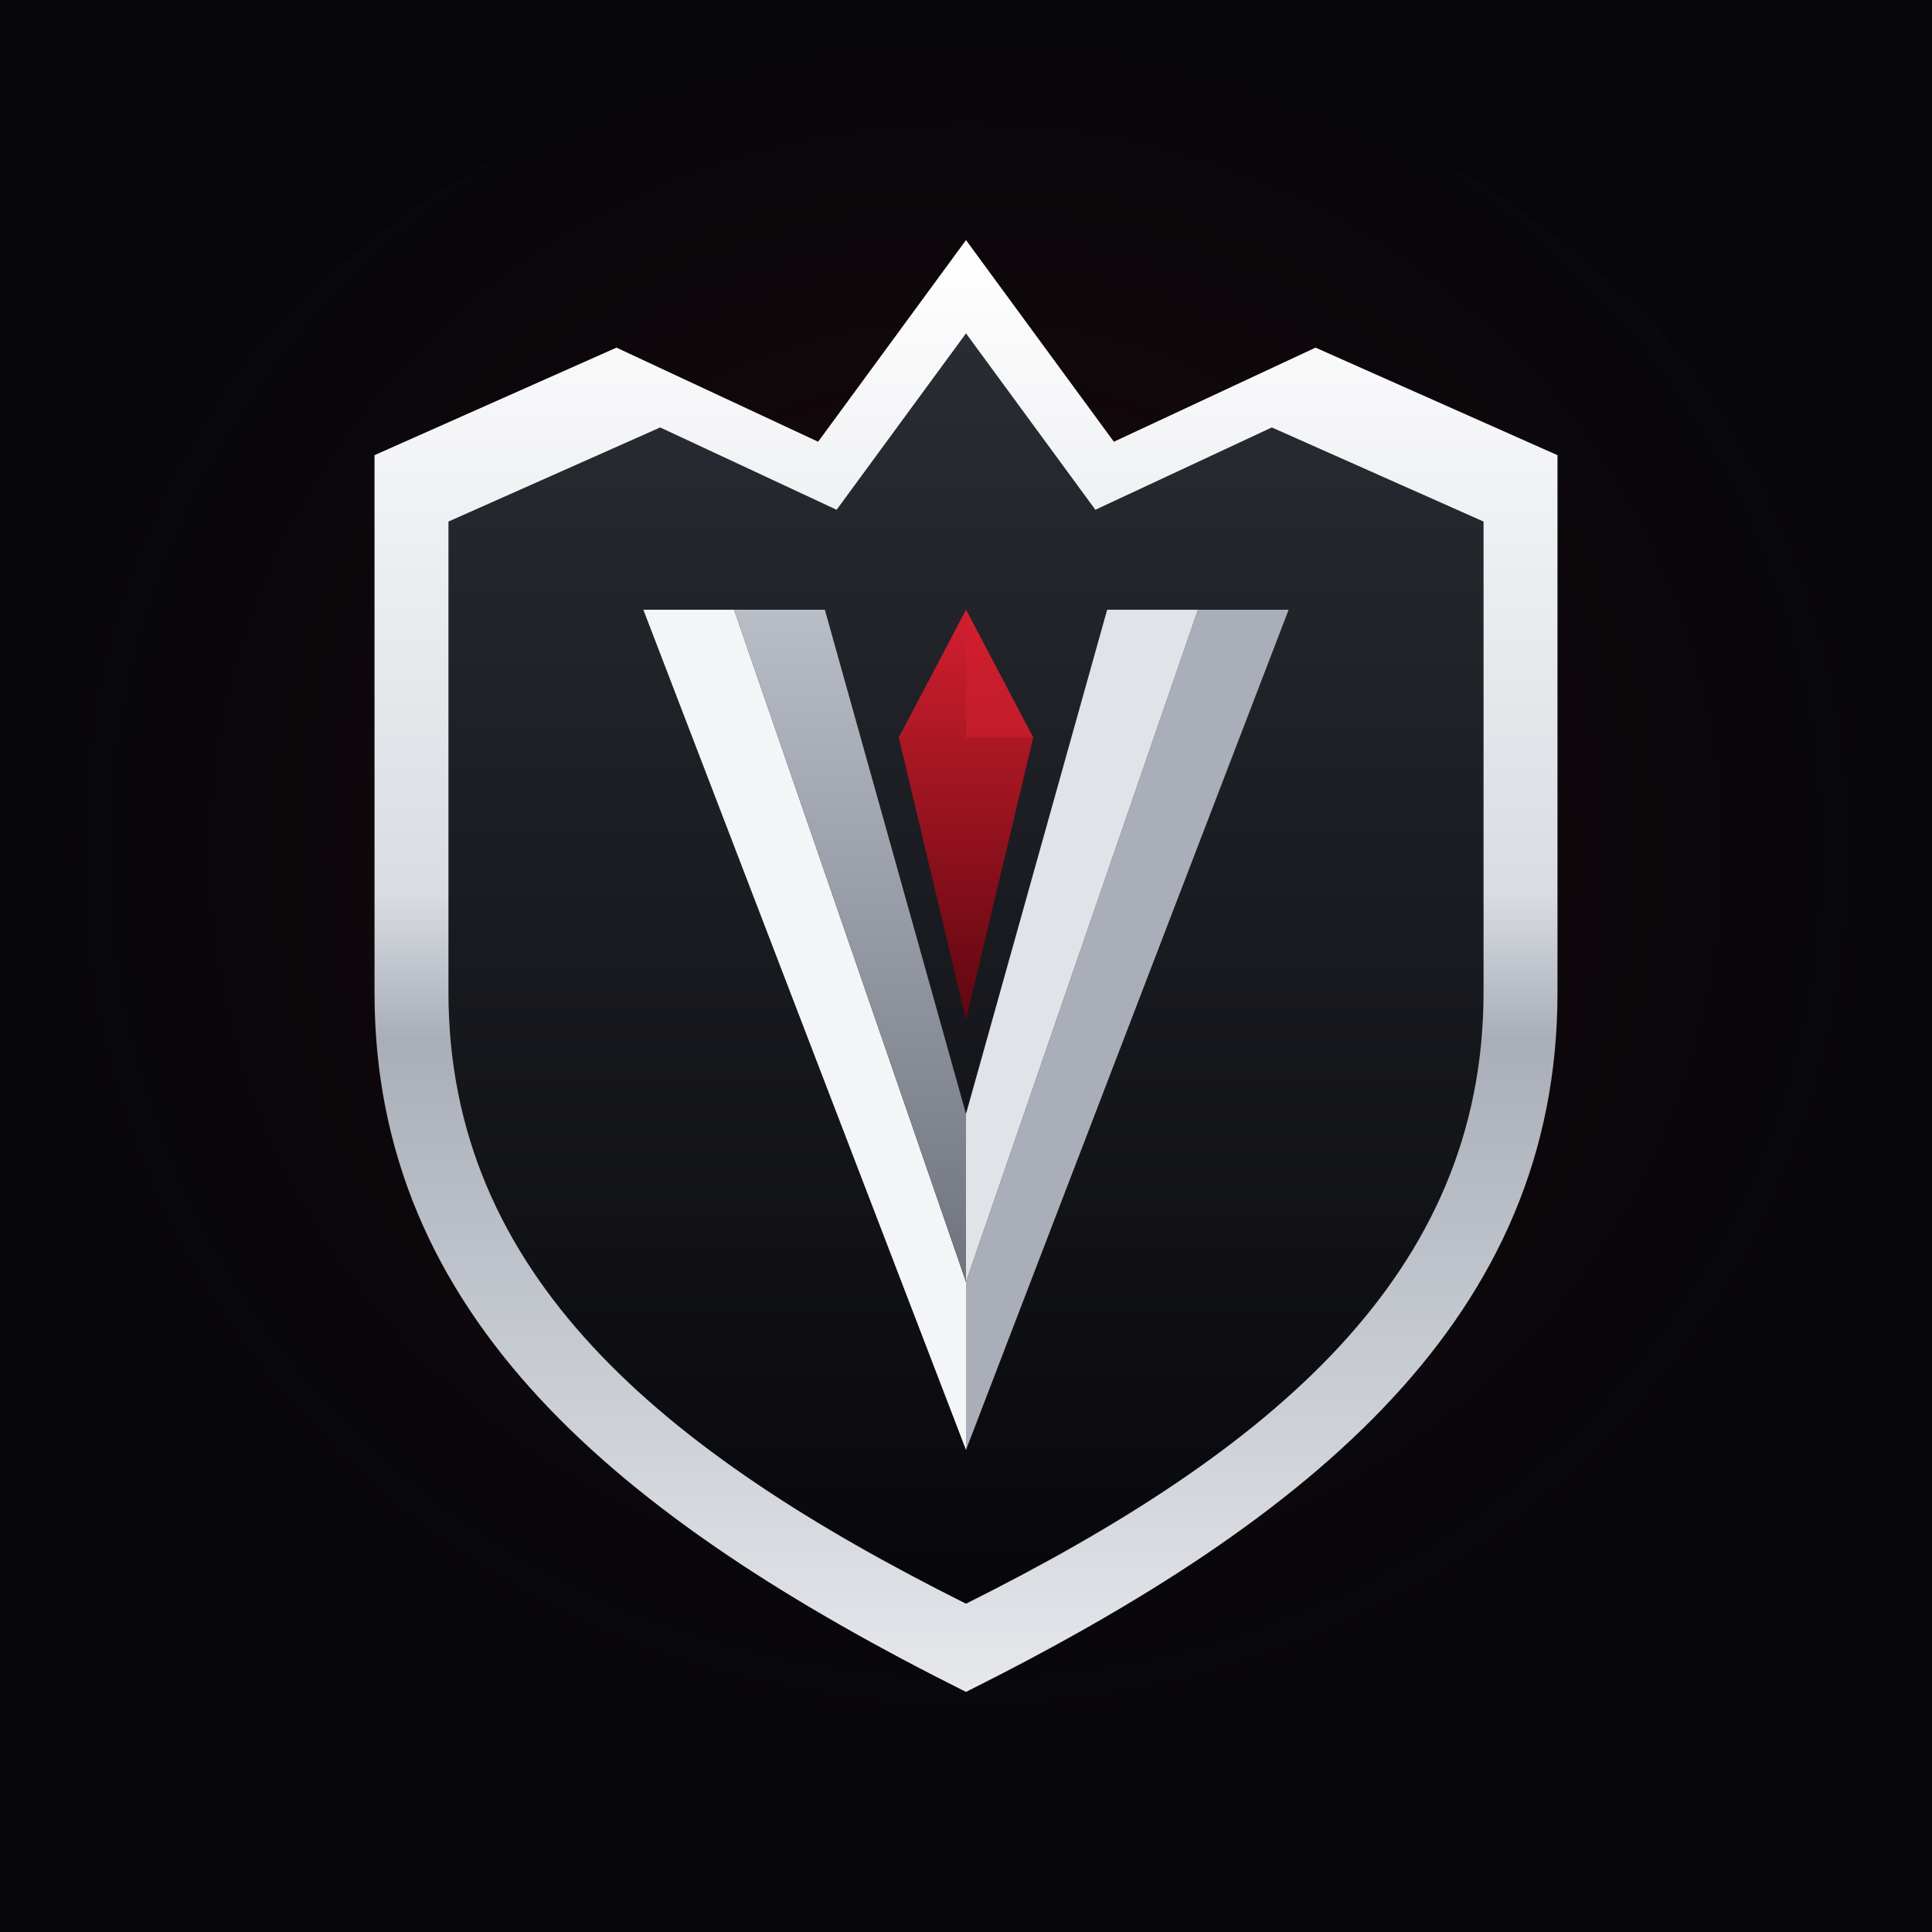
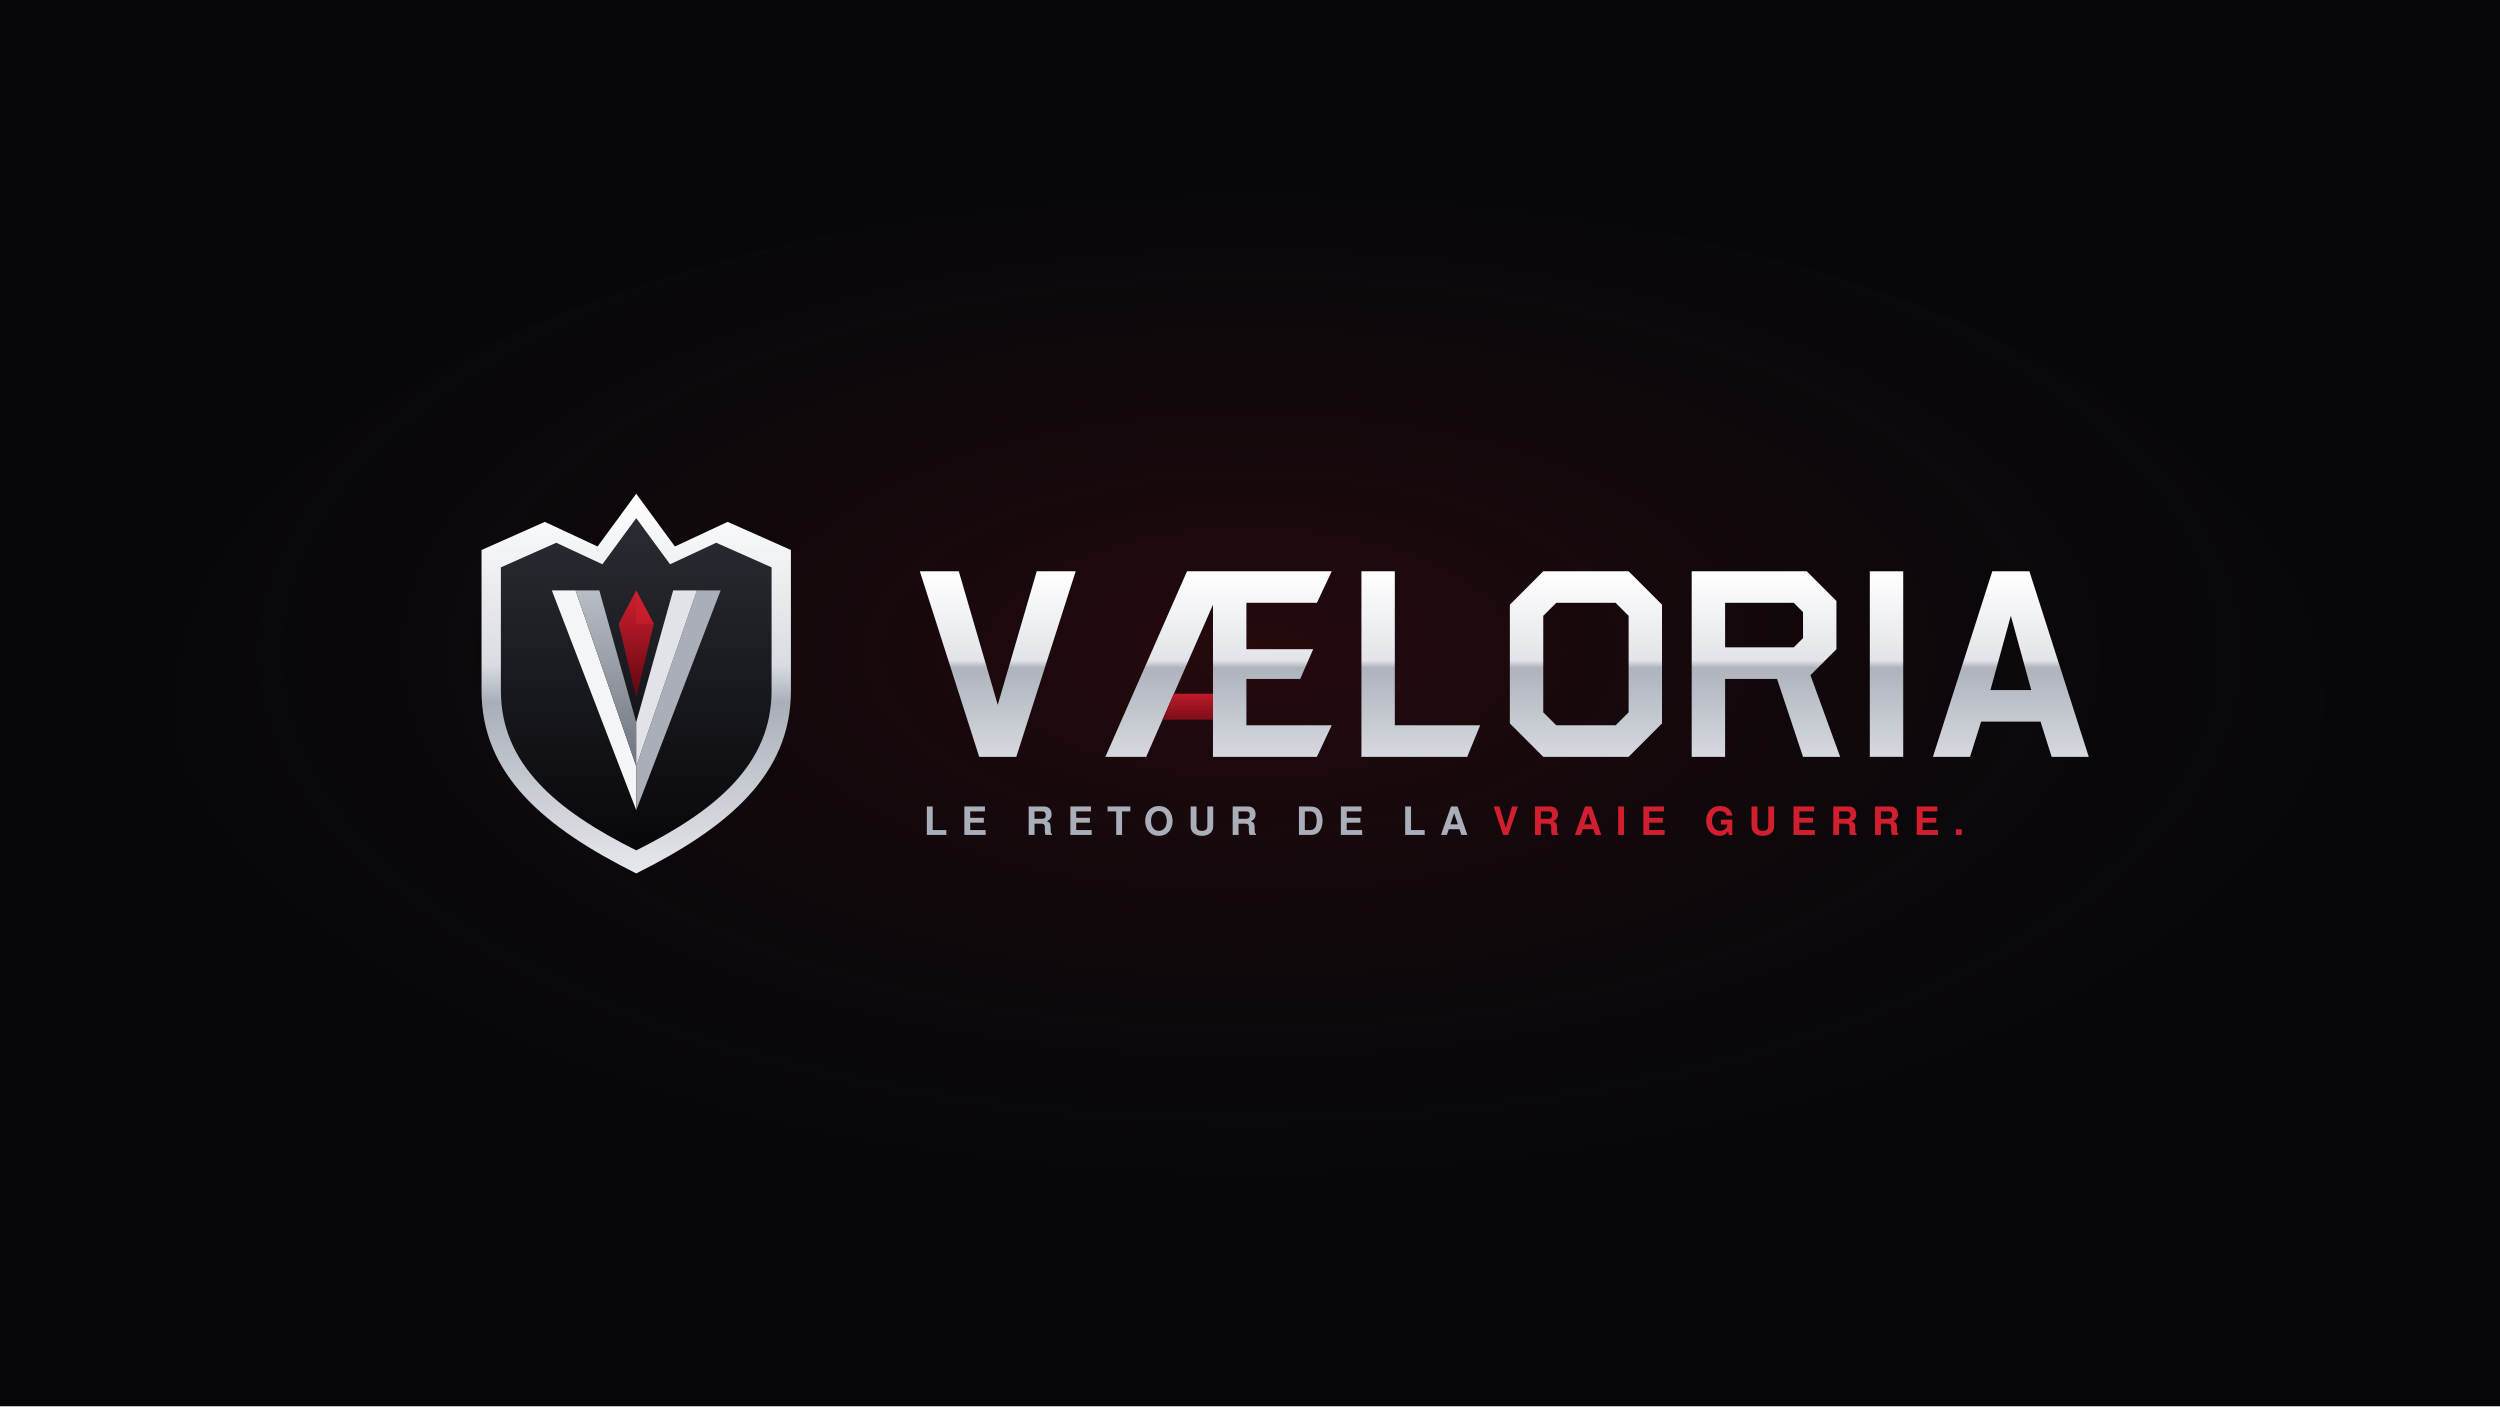
- <svg xmlns="http://www.w3.org/2000/svg" viewBox="0 0 512 512" width="512" height="512">
+ <svg xmlns="http://www.w3.org/2000/svg" viewBox="0 0 2560 1440" width="2560" height="1440">
  <defs>
    <linearGradient id="silver" x1="0" y1="0" x2="0" y2="1">
      <stop offset="0" stop-color="#FFFFFF" />
      <stop offset="0.45" stop-color="#D9DCE2" />
      <stop offset="0.55" stop-color="#A9AEB8" />
      <stop offset="1" stop-color="#E6E8EC" />
    </linearGradient>
    <linearGradient id="silverText" gradientUnits="userSpaceOnUse" x1="0" y1="0" x2="0" y2="100">
      <stop offset="0" stop-color="#FFFFFF" />
      <stop offset="0.48" stop-color="#E2E4E9" />
      <stop offset="0.52" stop-color="#AEB3BC" />
      <stop offset="1" stop-color="#D6D9DF" />
    </linearGradient>
    <linearGradient id="rubyText" gradientUnits="userSpaceOnUse" x1="0" y1="62" x2="0" y2="86">
      <stop offset="0" stop-color="#D21F2F" />
      <stop offset="1" stop-color="#5E0710" />
    </linearGradient>
    <linearGradient id="silverDark" x1="0" y1="0" x2="0" y2="1">
      <stop offset="0" stop-color="#B9BDC6" />
      <stop offset="1" stop-color="#6E737E" />
    </linearGradient>
    <linearGradient id="core" x1="0" y1="0" x2="0" y2="1">
      <stop offset="0" stop-color="#2A2C33" />
      <stop offset="1" stop-color="#07070A" />
    </linearGradient>
    <linearGradient id="ruby" x1="0" y1="0" x2="0" y2="1">
      <stop offset="0" stop-color="#D21F2F" />
      <stop offset="1" stop-color="#5E0710" />
    </linearGradient>
    <radialGradient id="glow" cx="0.5" cy="0.45" r="0.6">
      <stop offset="0" stop-color="#2A0A0E" stop-opacity="0.9" />
      <stop offset="1" stop-color="#07070A" stop-opacity="0" />
    </radialGradient>
  </defs>
-   <rect width="512" height="512" fill="#07070A" />
-   <ellipse cx="256" cy="250" rx="250" ry="240" fill="url(#glow)" />
-   <g transform="translate(28 28) scale(0.890625)">
+   <rect width="2560" height="1440" fill="#07070A" />
+   <ellipse cx="1280.0" cy="720.0" rx="1100" ry="520" fill="url(#glow)" />
+   <g transform="translate(421.1 469.6) scale(0.9)">
    <g>
      <path d="M256 40 L300 100 L360 72 L432 104 L432 264 C432 360 360 420 256 472 C152 420 80 360 80 264 L80 104 L152 72 L212 100 Z" fill="url(#silver)" />
      <path d="M256 40 L300 100 L360 72 L432 104 L432 264 C432 360 360 420 256 472 C152 420 80 360 80 264 L80 104 L152 72 L212 100 Z" transform="translate(256 262) scale(0.875) translate(-256 -262)" fill="url(#core)" />
      <polygon points="160,150 187,150 256,350 256,400" fill="#F4F5F7" />
      <polygon points="187,150 214,150 256,300 256,350" fill="url(#silverDark)" />
      <polygon points="352,150 325,150 256,350 256,400" fill="#A9AEB8" />
      <polygon points="325,150 298,150 256,300 256,350" fill="#E1E3E8" />
      <polygon points="256,150 276,188 256,272 236,188" fill="url(#ruby)" />
      <polygon points="256,150 276,188 256,188" fill="#D21F2F" opacity="0.55" />
    </g>
  </g>
+   <g transform="translate(941.9 585.0) scale(1.9)">
+     <g transform="translate(0 0)">
+       <polygon points="0,0 21,0 42,72 63,0 84,0 52,100 32,100" fill="url(#silverText)" />
+     </g>
+     <g transform="translate(100 0)">
+       <polygon points="44,0 122,0 114,17 76,17 76,42 112,42 105,58 76,58 76,83 122,83 114,100 58,100 58,18 22,100 0,100" fill="url(#silverText)" />
+       <polygon points="36.9,66 58,66 58,80 30.8,80" fill="url(#rubyText)" />
+     </g>
+     <g transform="translate(238 0)">
+       <polygon points="0,0 18,0 18,83 64,83 57,100 0,100" fill="url(#silverText)" />
+     </g>
+     <g transform="translate(318 0)">
+       <path d="M18 0 L64 0 L82 18 L82 82 L64 100 L18 100 L0 82 L0 18 Z M25 17 L57 17 L64 24 L64 76 L57 83 L25 83 L18 76 L18 24 Z" fill="url(#silverText)" fill-rule="evenodd" />
+     </g>
+     <g transform="translate(416 0)">
+       <path d="M0 0 L62 0 L78 16 L78 42 L64 56 L80 100 L60 100 L46 58 L18 58 L18 100 L0 100 Z M18 17 L55 17 L60 22 L60 36 L55 41 L18 41 Z" fill="url(#silverText)" fill-rule="evenodd" />
+     </g>
+     <g transform="translate(512 0)">
+       <polygon points="0,0 18,0 18,100 0,100" fill="url(#silverText)" />
+     </g>
+     <g transform="translate(546 0)">
+       <path d="M32 0 L52 0 L84 100 L64 100 L58 81 L26 81 L20 100 L0 100 Z M42 24 L53 64 L31 64 Z" fill="url(#silverText)" fill-rule="evenodd" />
+     </g>
+   </g>
+   <text x="945.9" y="855.0" font-family="Montserrat, Helvetica, Arial, sans-serif" font-weight="700" font-size="40" letter-spacing="14" fill="#A9AEB8">LE RETOUR DE LA <tspan fill="#D21F2F">VRAIE GUERRE.</tspan>
+   </text>
</svg>
